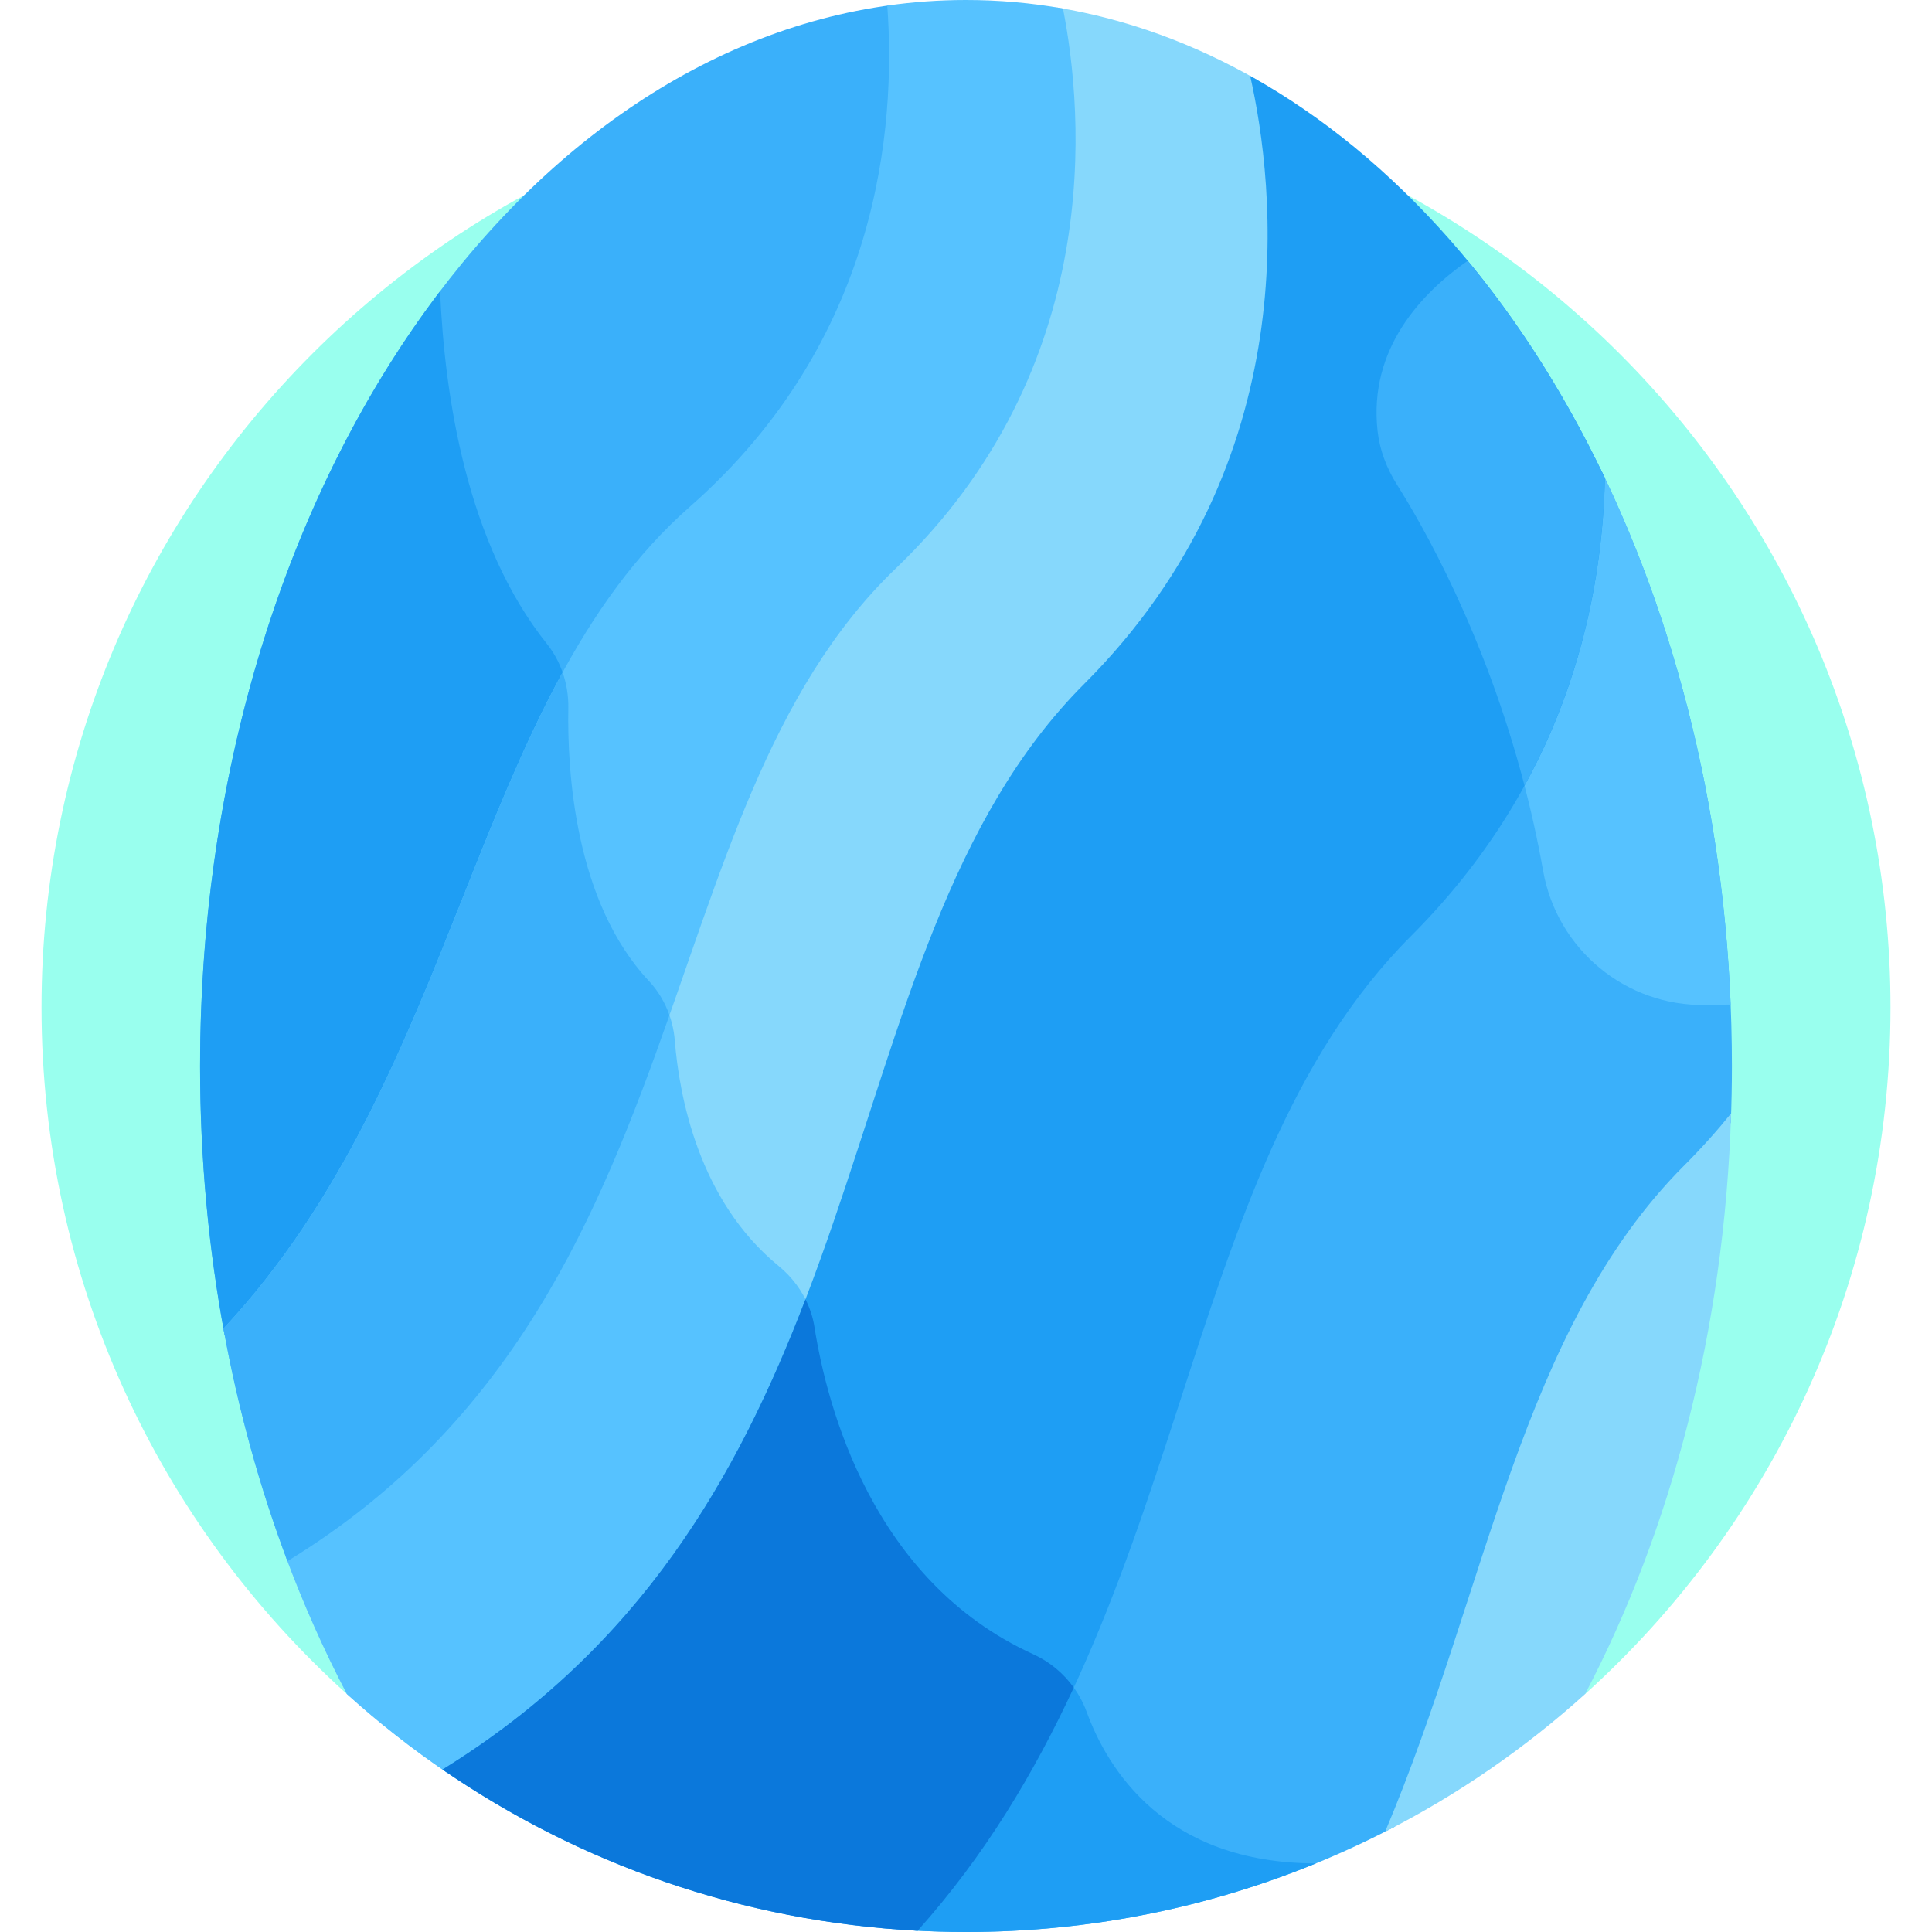
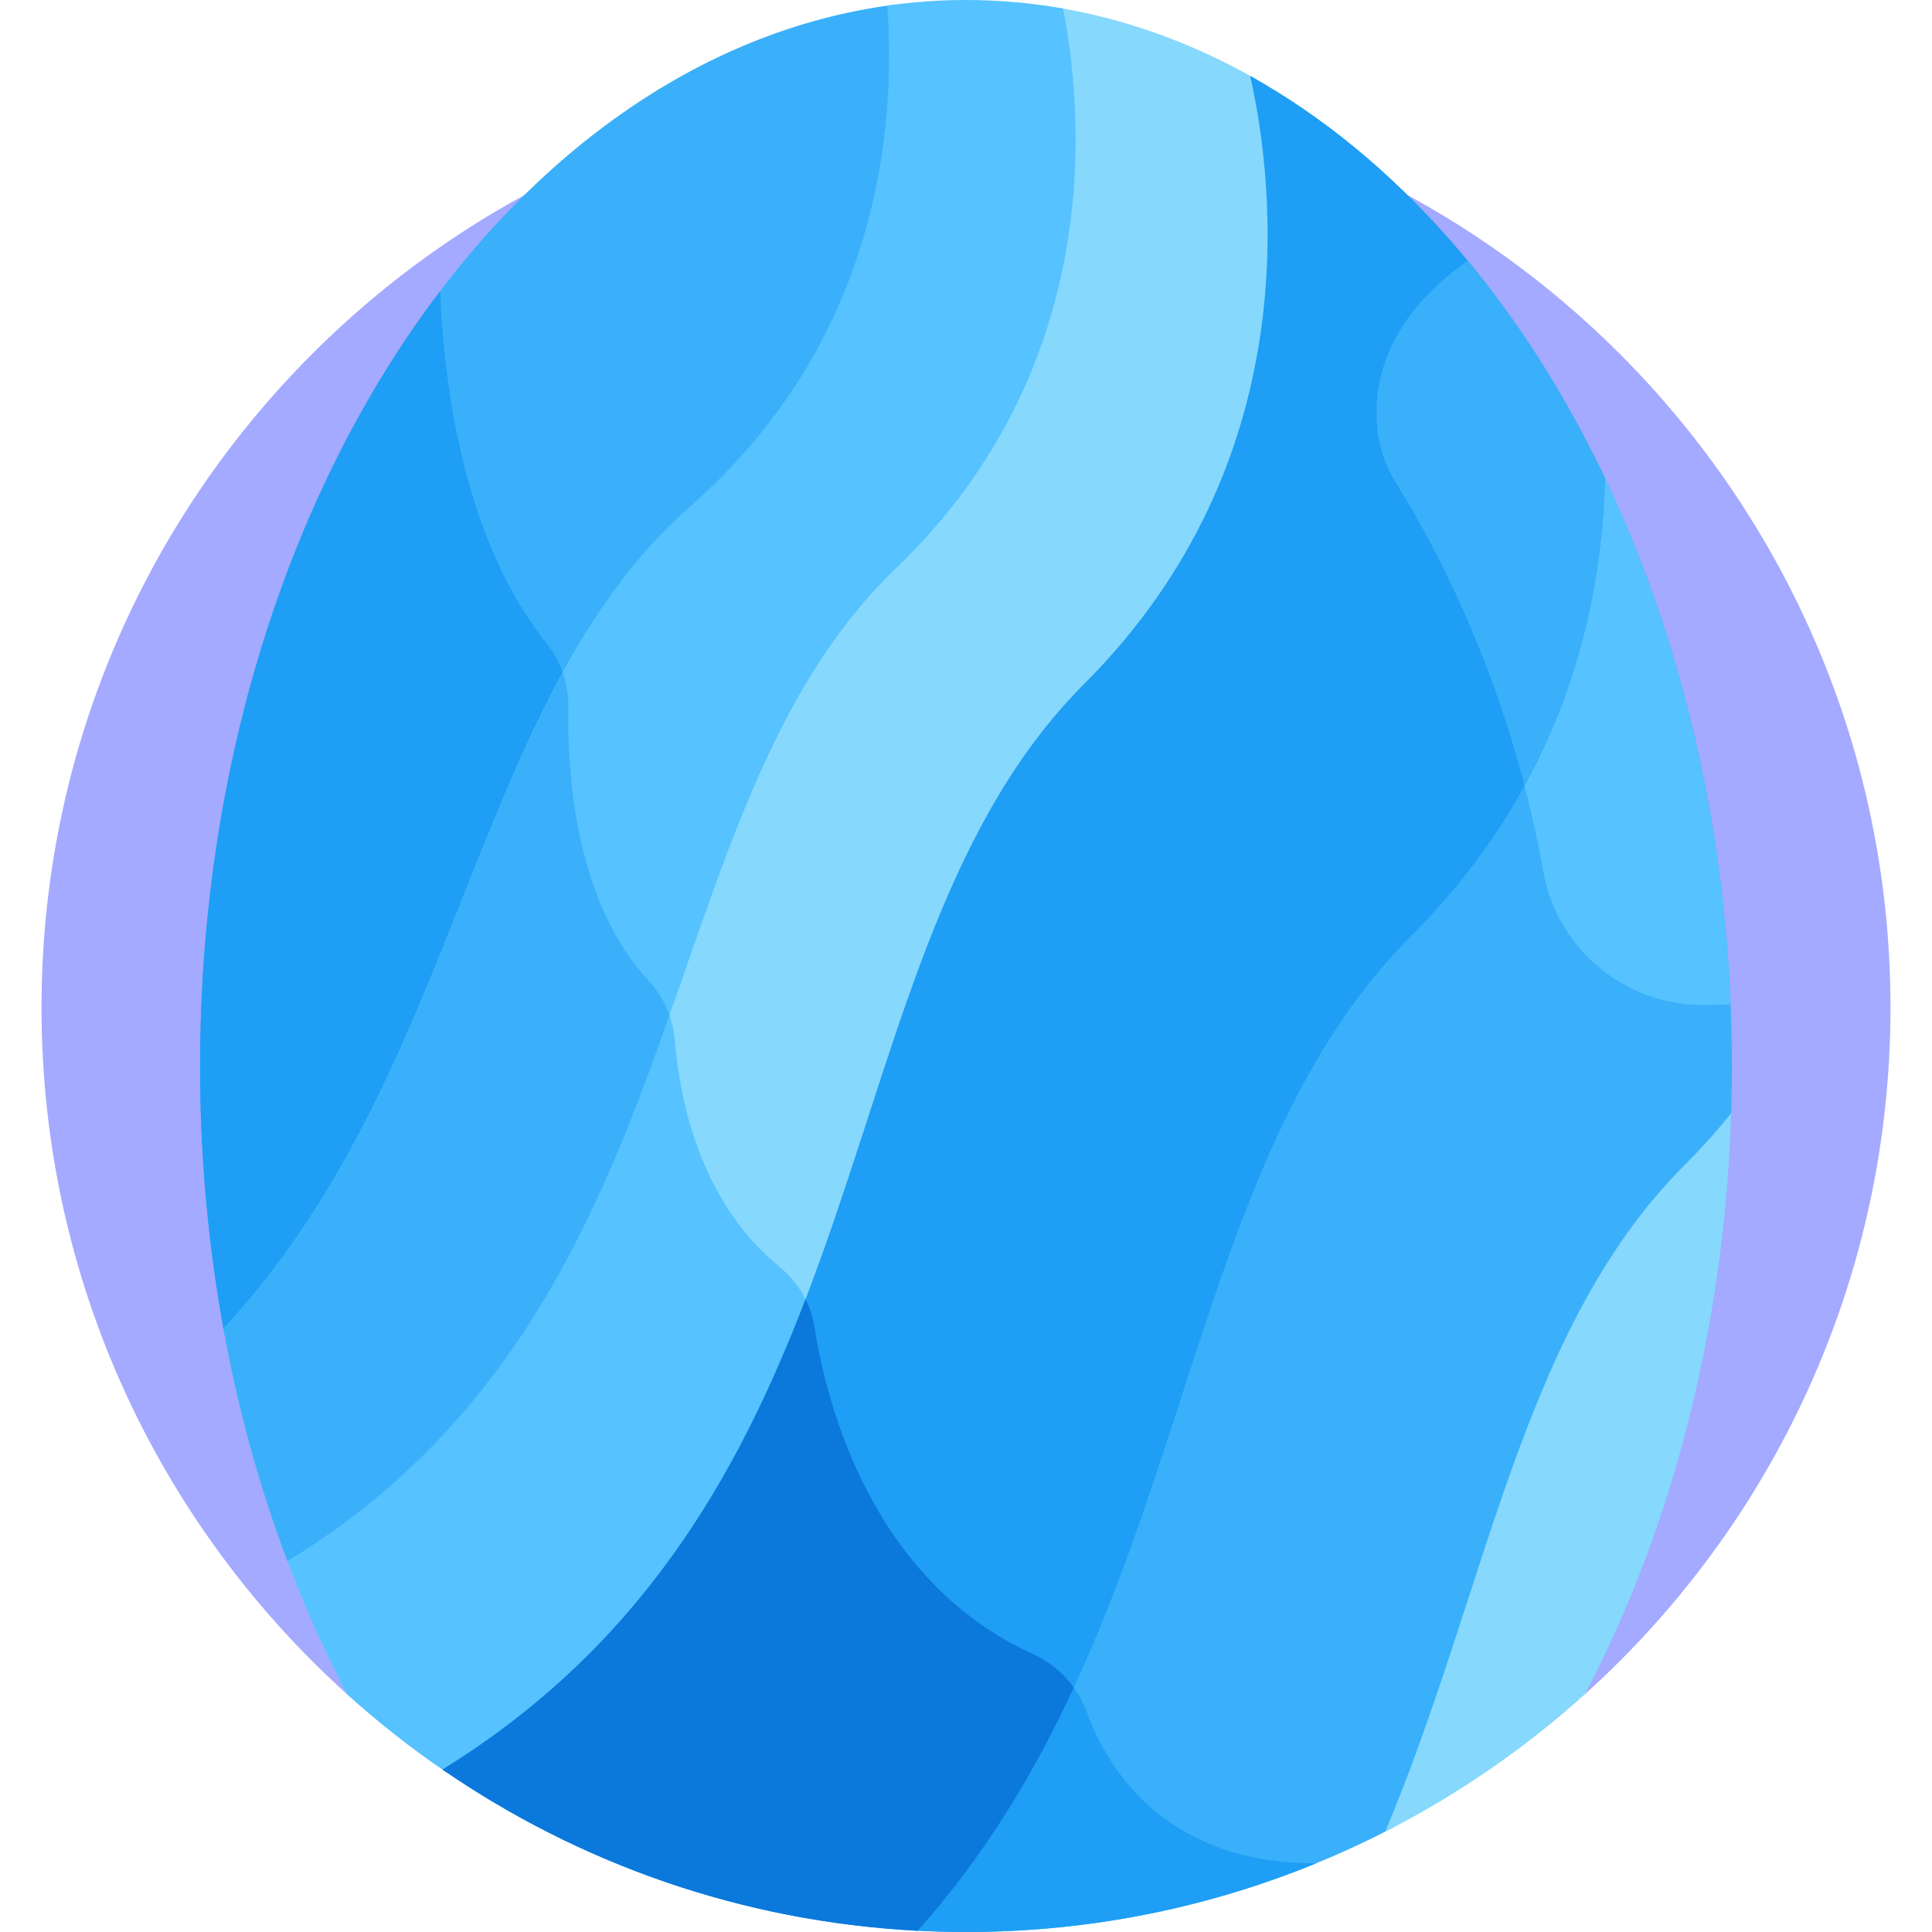
<svg xmlns="http://www.w3.org/2000/svg" enable-background="new 0 0 512 512" height="512" viewBox="0 0 512 512" width="512">
-   <path d="m91.943 448.952 328.129-.013c49.689-44.839 80.926-109.737 80.926-181.937 0-135.309-109.689-244.998-244.998-244.998s-244.998 109.689-244.998 244.998c0 72.206 31.243 137.111 80.941 181.95z" fill="#9fe" />
+   <path d="m91.943 448.952 328.129-.013c49.689-44.839 80.926-109.737 80.926-181.937 0-135.309-109.689-244.998-244.998-244.998s-244.998 109.689-244.998 244.998c0 72.206 31.243 137.111 80.941 181.95z" fill="#a3aaff" />
  <path d="m236.475 30.091c-2.478 29.107-13.61 70.99-52.568 105.23-51.637 45.385-58.769 129.087-105.301 195.187-5.908 8.392-12.26 16.163-19.059 23.366-4.254-22.778-6.523-46.672-6.523-71.304 0-146.953 80.583-267.688 183.585-281.28.614 8.299.778 18.102-.134 28.801z" fill="#3ab0fa" />
  <path d="m144.976 170.675c-21.315-26.644-27.159-65.717-28.347-93.503-39.162 51.51-63.605 124.474-63.605 205.398 0 24.632 2.269 48.525 6.523 71.304 6.799-7.203 13.151-14.973 19.059-23.366 33.758-47.954 46.783-105.169 71.104-150.299-.904-3.452-2.476-6.711-4.734-9.534z" fill="#1e9ef4" />
  <path d="m280.103 1.992c1.954 9.765 4.023 24.755 3.281 42.31-1.208 28.604-10.348 70.085-47.028 105.259-50.094 48.034-53.725 131.545-96.559 199.13-21.918 34.584-46.972 53.243-64.184 63.532 4.776 12.853 10.245 25.124 16.33 36.729 8.371 7.553 17.264 14.538 26.621 20.891 29.289-18.226 52.61-41.836 70.822-71.748 45.008-73.922 46.932-163.725 99.016-215.809 44.709-44.708 56.967-106.743 44.714-161.157-16.674-9.541-34.459-16.081-53.013-19.137z" fill="#86d8fc" />
  <path d="m118.564 469.842c29.289-18.226 52.61-41.836 70.822-71.748 10.152-16.674 18.108-34.157 24.947-51.833-1.683-4.179-4.46-7.877-8.007-10.779-21.225-17.358-26.328-45.116-27.502-59.781-.244-3.048-1.016-6.017-2.255-8.774-9.716 27.666-20.368 55.882-36.771 81.763-21.918 34.584-46.972 53.243-64.184 63.532 4.776 12.853 10.245 25.124 16.33 36.729 8.37 7.554 17.262 14.539 26.62 20.891z" fill="#56c2ff" />
  <path d="m448.374 308.82c3.703-3.703 7.123-7.464 10.311-11.263.186-4.964.291-9.958.291-14.986 0-58.91-12.956-113.604-35.108-158.877-.007.817-.015 1.636-.033 2.464-.689 32.57-10.095 79.979-50.985 120.871-56.013 56.014-57.863 151.58-105.619 229.65-7.762 12.689-16.422 24.279-26.011 34.865 4.891.291 9.816.457 14.78.457 41.012 0 79.662-10.089 113.624-27.904 26.7-63.898 35.7-132.227 78.75-175.277z" fill="#3ab0fa" />
  <path d="m423.868 123.693c-.007.817-.015 1.636-.033 2.464-.466 22.025-4.934 50.836-20.413 79.828 2.104 7.839 3.988 16.115 5.521 24.799 3.675 20.82 21.896 35.908 43.035 35.545l6.663-.115c-2.161-52.666-14.685-101.466-34.773-142.521z" fill="#56c2ff" />
  <path d="m287.979 453.683c-1.044-2.855-2.552-5.476-4.433-7.784-4.826 10.467-10.191 20.768-16.315 30.78-7.762 12.689-16.422 24.279-26.011 34.865 4.891.291 9.816.457 14.78.457 32.829 0 64.142-6.472 92.752-18.187-40.087-.013-55.27-25.084-60.773-40.131z" fill="#1e9ef4" />
  <path d="m331.311 20.104c6.509 28.958 15.089 102.062-43.97 161.122-71.548 71.548-49.016 212.926-170.07 287.721 36.152 24.883 79.307 40.32 125.915 42.722 73.801-82.502 66.633-199.488 130.725-263.579 39.72-39.721 50.553-85.436 51.408-121.376-22.664-47.622-55.41-85.127-94.008-106.61z" fill="#1e9ef4" />
  <path d="m425.318 126.713c-10.202-21.437-22.453-40.815-36.355-57.613-12.231 8.555-26.279 23.3-23.9 45.051.557 5.091 2.408 9.951 5.145 14.28 6.845 10.831 23.358 39.605 33.803 79.767 15.569-28.38 20.729-57.169 21.307-81.485z" fill="#3ab0fa" />
  <path d="m273.814 438.389c-42.685-19.418-54.683-65.826-57.97-86.693-.408-2.589-1.226-5.059-2.381-7.358-17.89 46.658-43.371 91.971-96.192 124.608 36.152 24.883 79.307 40.32 125.915 42.722 17.787-19.884 30.863-41.773 41.374-64.44-2.724-3.801-6.407-6.865-10.746-8.839z" fill="#0b78db" />
  <path d="m367.076 485.426c19.28-9.824 37.083-22.127 52.996-36.487 22.813-43.536 36.904-96.493 38.696-153.895-3.758 4.657-7.875 9.258-12.394 13.776-43.348 43.348-52.164 112.329-79.298 176.606z" fill="#86d8fc" />
  <path d="m256 0c8.704 0 17.28.765 25.696 2.245 5.456 27.69 11.288 95.092-44.303 148.398-67.494 64.72-50.14 195.222-161.216 263.068-7.289-19.331-13.022-39.976-16.956-61.623 63.543-68.178 65.566-166.804 123.696-217.894 49.892-43.85 54.595-100.157 52.219-132.719 6.86-.974 13.82-1.475 20.864-1.475z" fill="#56c2ff" />
  <path d="m177.413 269.04c-1.175-3.367-3.019-6.486-5.484-9.116-19.564-20.871-21.618-55.339-21.317-72.292.058-3.232-.462-6.431-1.513-9.44-28.833 52.747-41.607 122.105-89.877 173.897 3.934 21.646 9.667 42.292 16.956 61.623 60.046-36.678 82.558-91.665 101.235-144.672z" fill="#3ab0fa" />
</svg>
